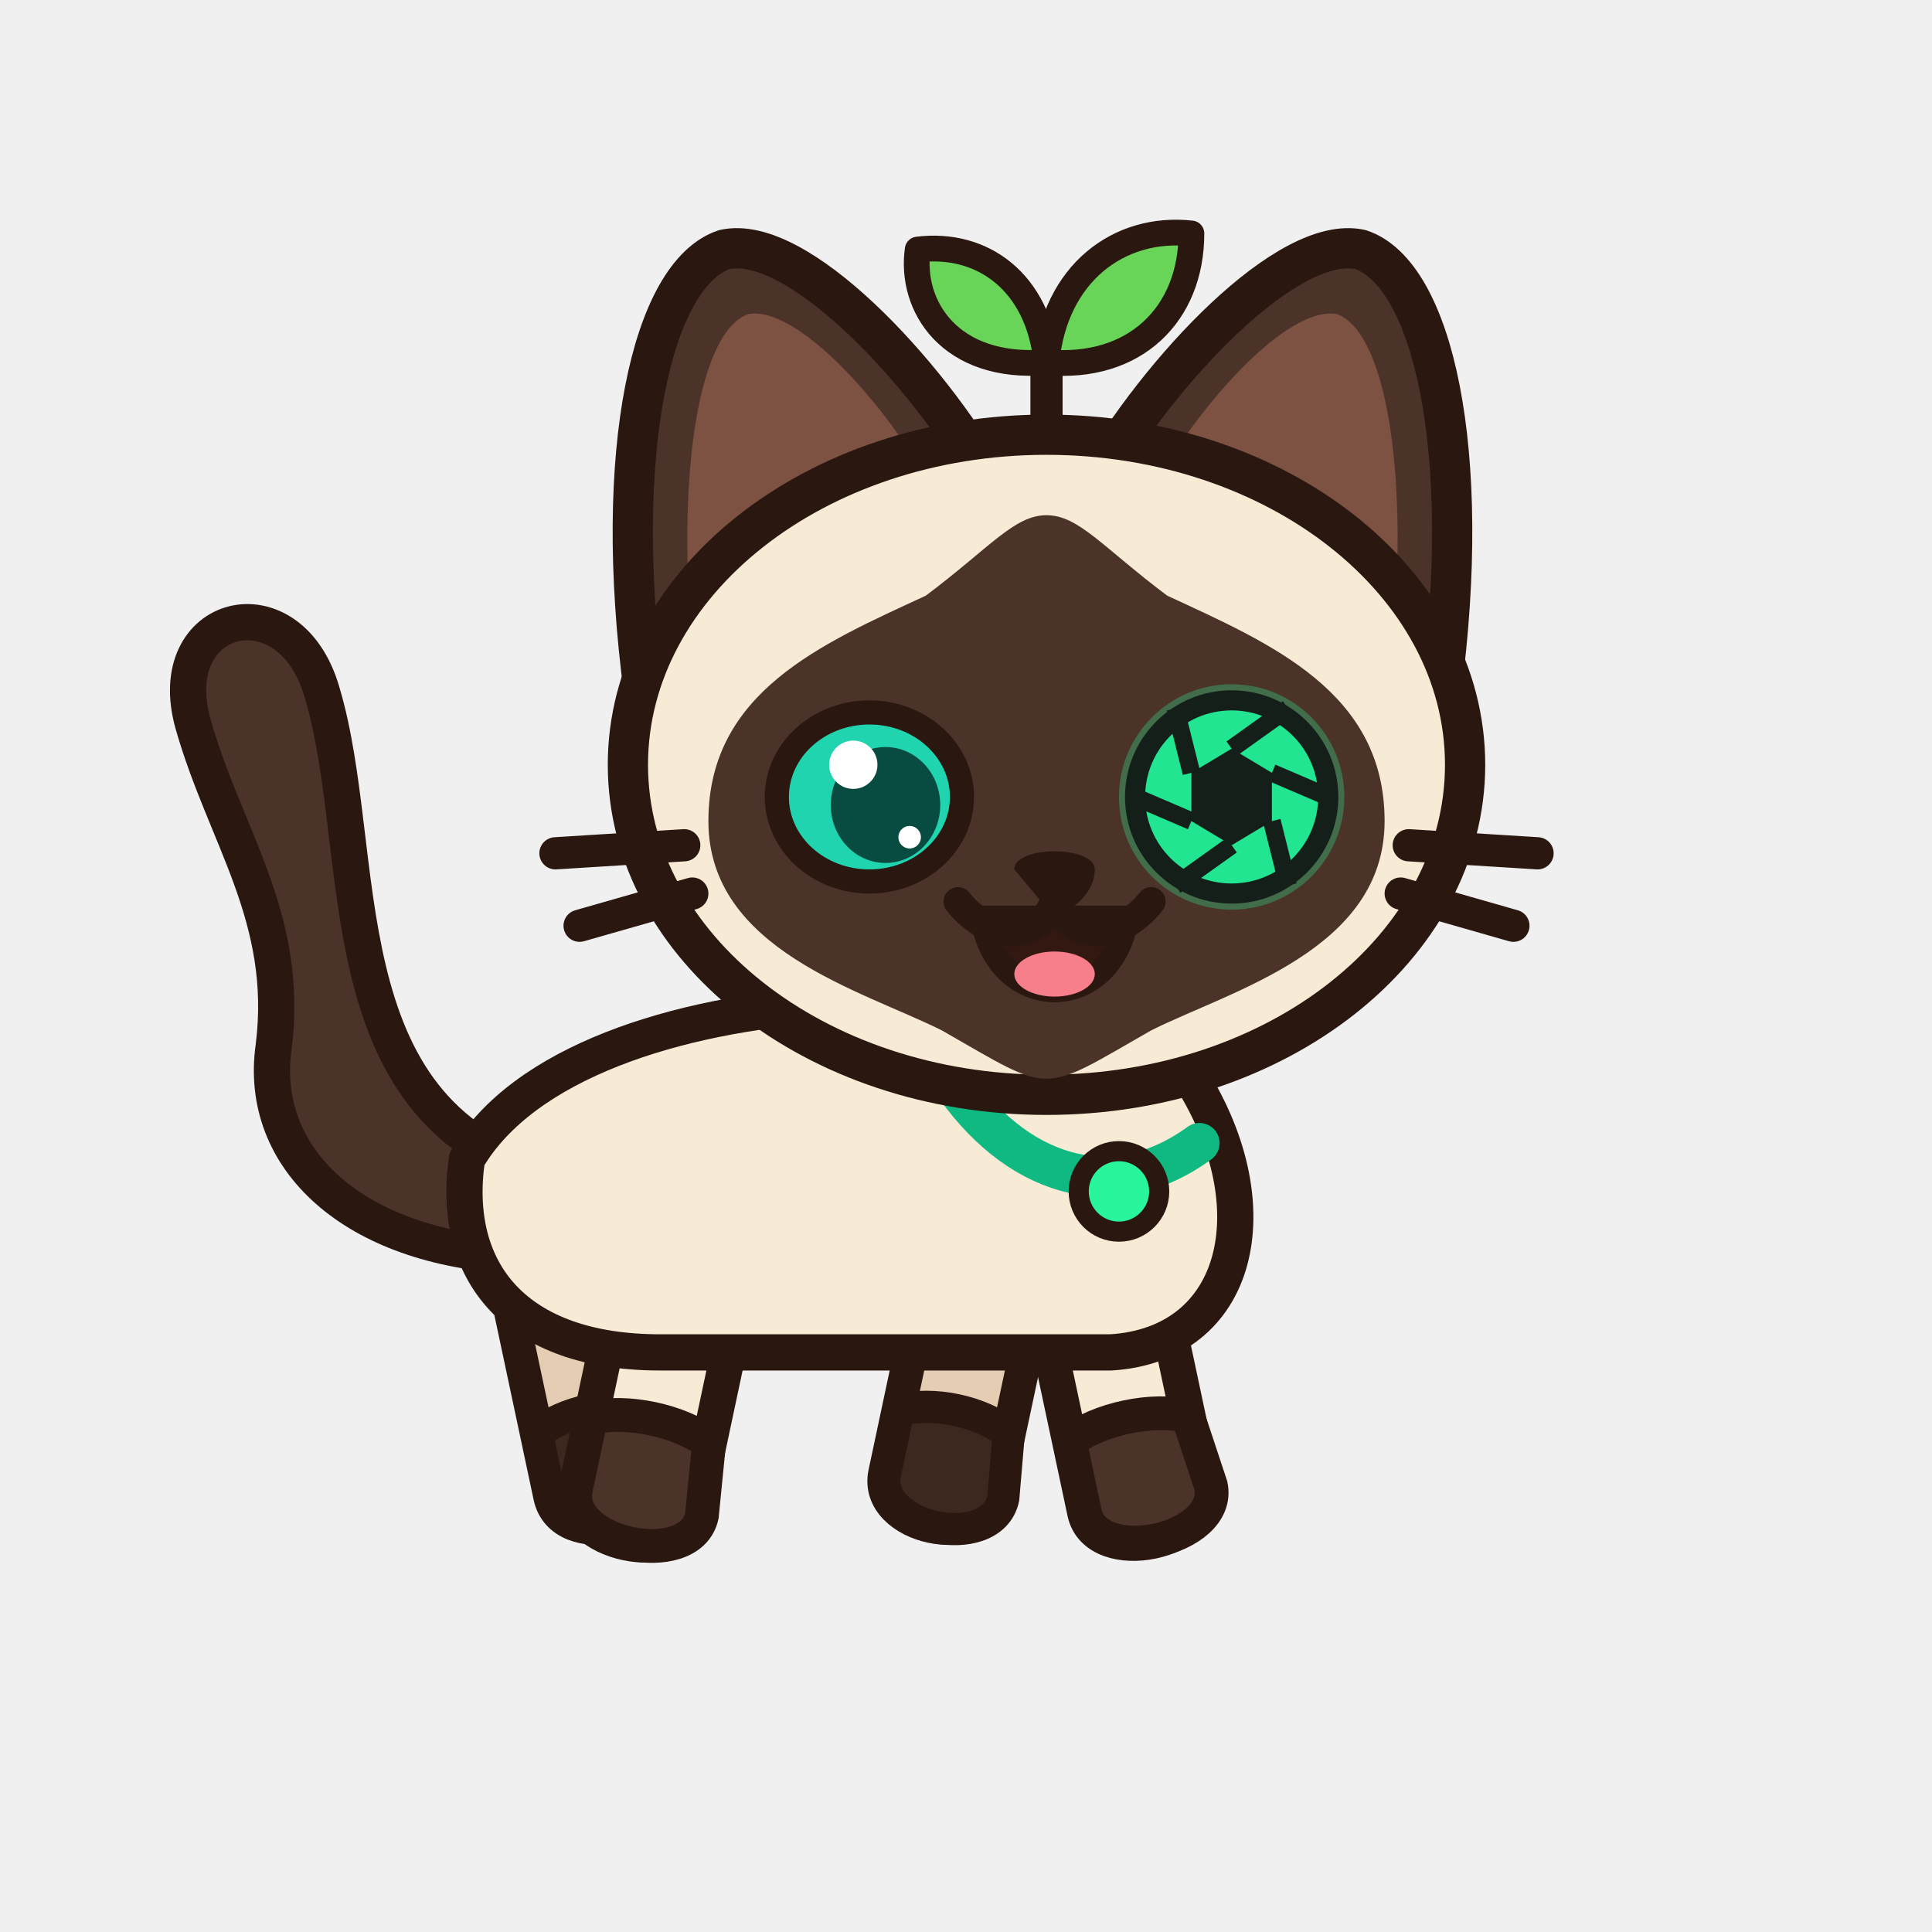
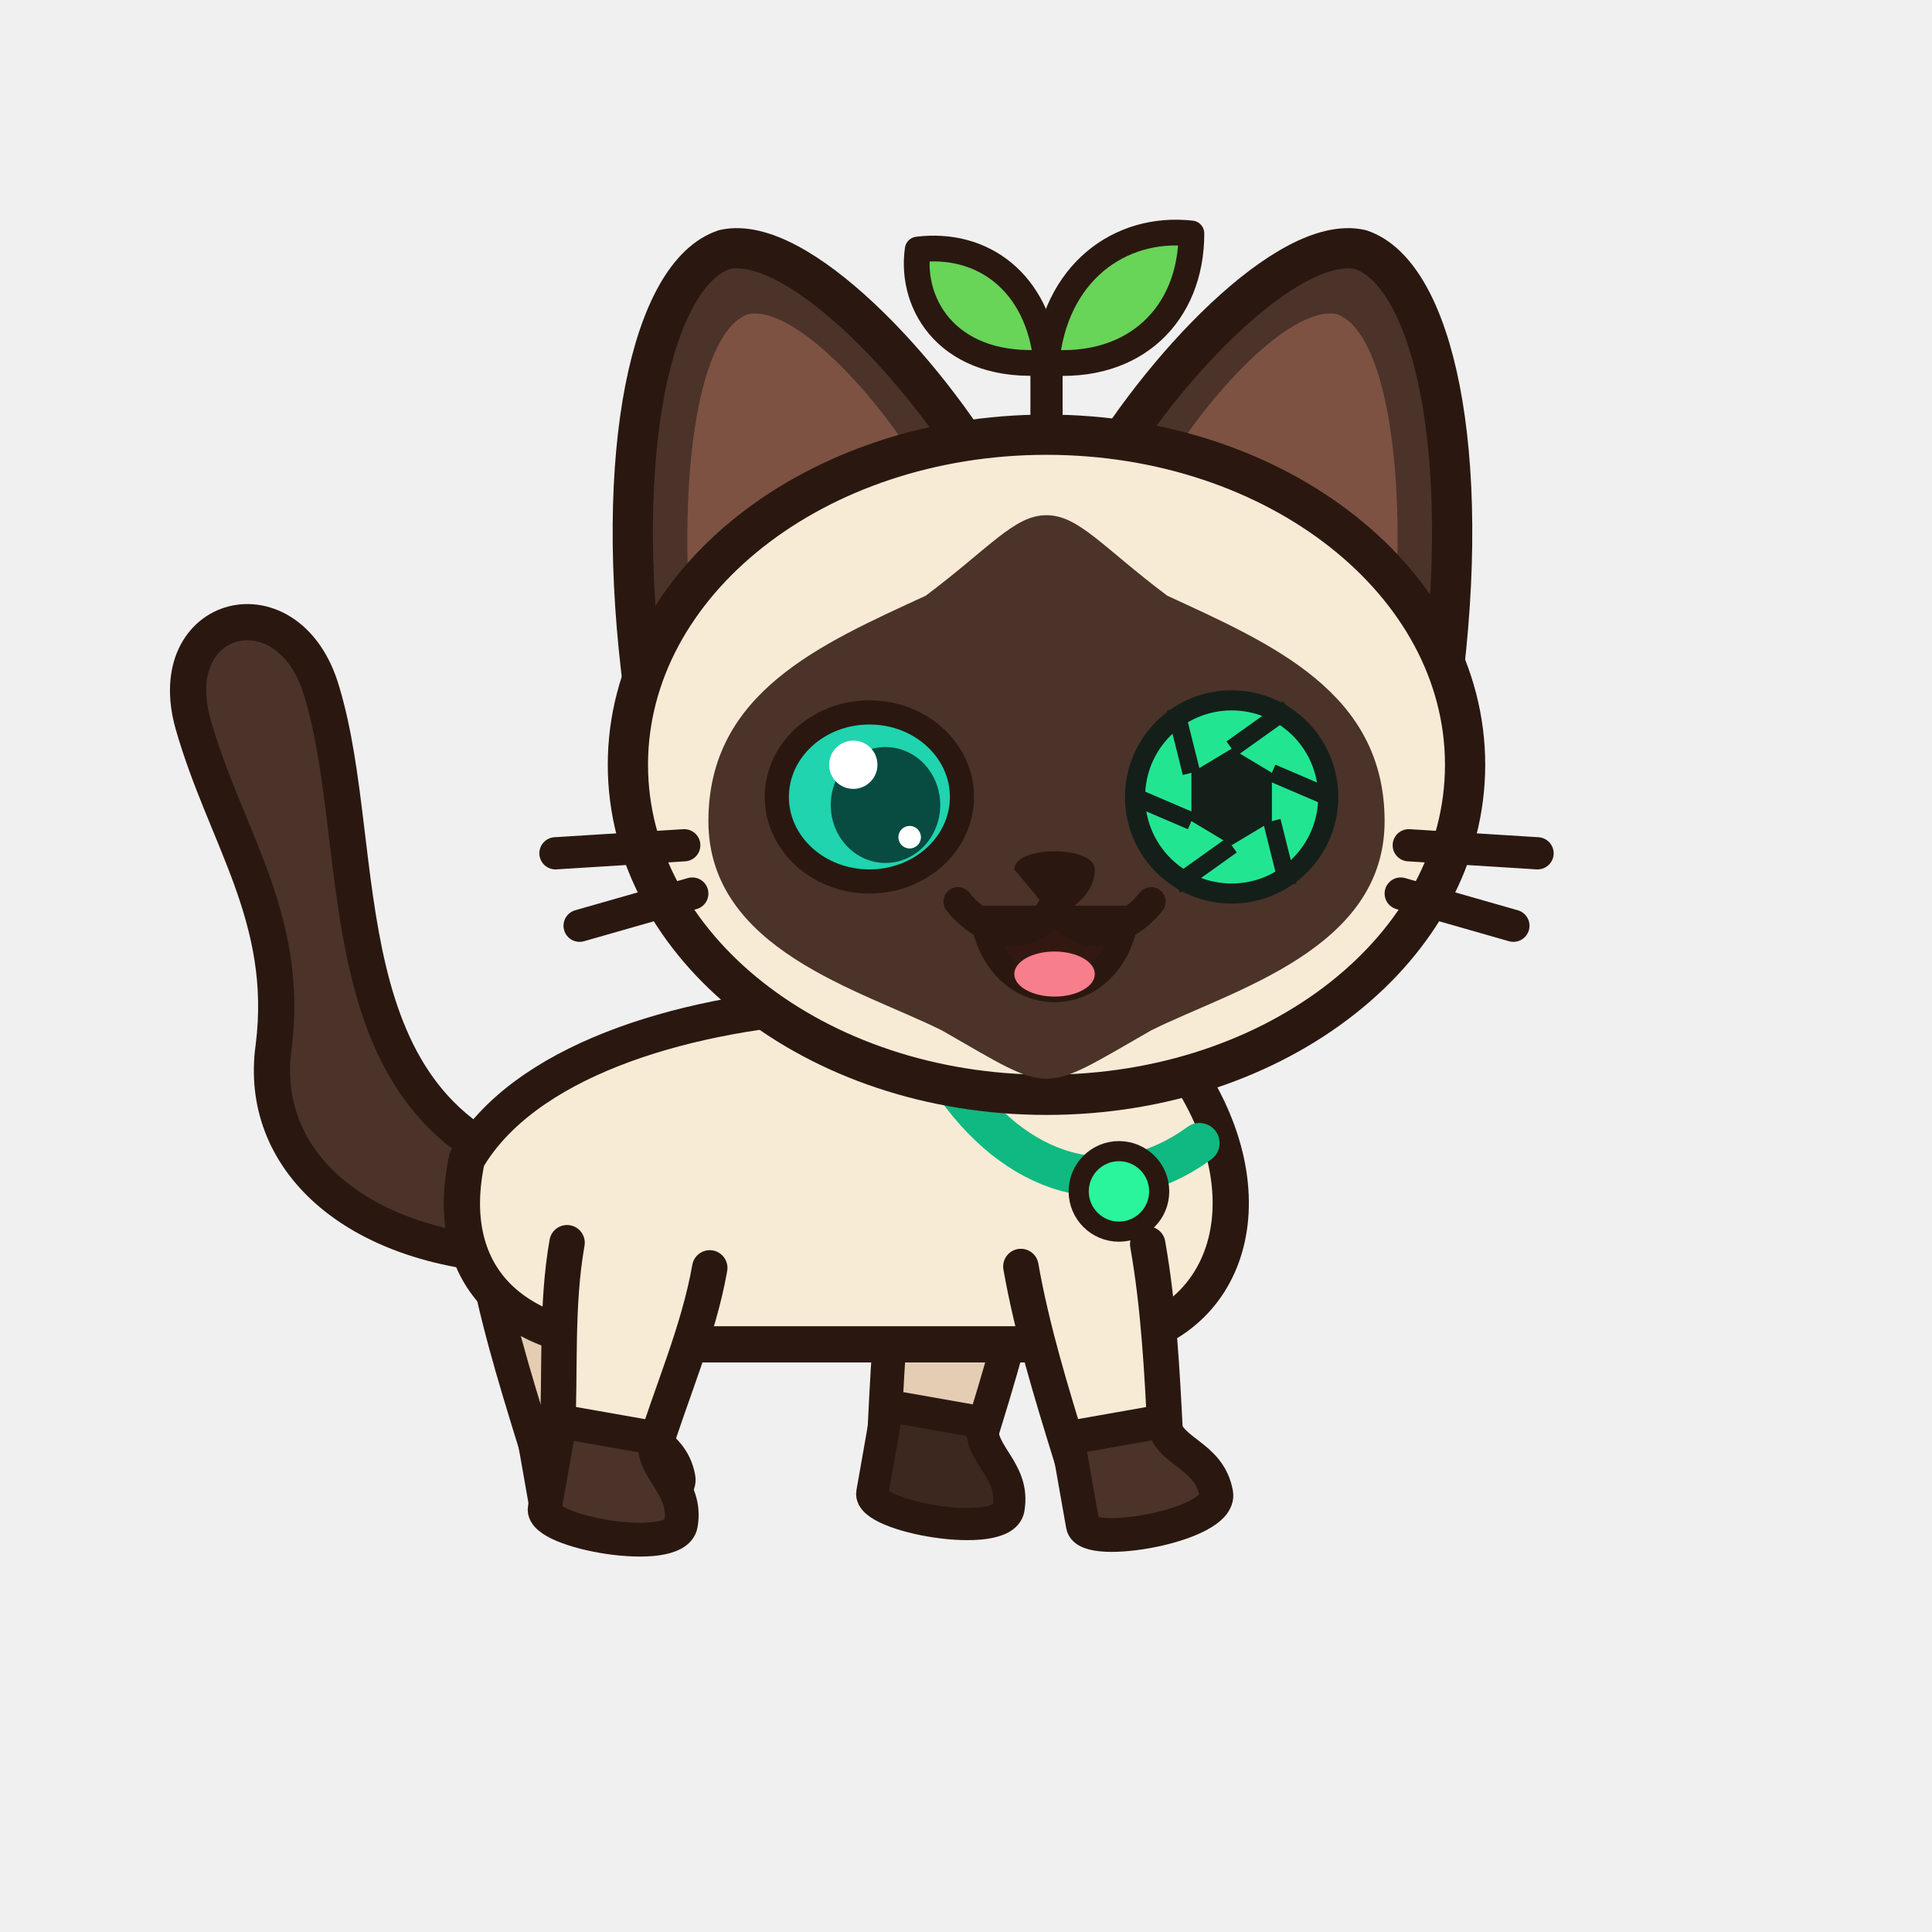
<svg xmlns="http://www.w3.org/2000/svg" viewBox="0 0 240 240" width="100%" height="100%">
  <path d="M 68 146 C 40 138 46 106 40 86 C 36 72 20 76 24 90 C 28 104 36 114 34 130 C 32 144 44 155 64 156 Z" fill="#4B3329" stroke="#2A1810" stroke-width="4.5" stroke-linejoin="round" />
-   <g transform="rotate(-12 70 160)">
-     <path d="M 63 156 L 63 185 C 63 192 77 192 77 185 L 77 156 Z" fill="#E5CDB4" stroke="#2A1810" stroke-width="4.2" />
-     <path d="M 63 177 C 67 175 73 175 77 177 L 78 185 C 78 192 63 192 63 185 Z" fill="#3D2820" stroke="#2A1810" stroke-width="4" />
+   <g transform="rotate(-10 68 154)">
+     <path d="M 60 153 C 60 162 61 170 62 178 L 74 178 C 75 170 76 162 76 153 Z" fill="#E5CDB4" stroke="#2A1810" stroke-width="4.2" />
+     <path d="M 62 176 C 62 181 62 185 62 187 C 62 190 79 190 79 186 C 79 181 74 180 74 176 Z" fill="#3D2820" stroke="#2A1810" stroke-width="4" />
  </g>
-   <g transform="rotate(12 122 160)">
-     <path d="M 115 156 L 115 185 C 115 192 129 192 129 185 L 129 156 Z" fill="#E5CDB4" stroke="#2A1810" stroke-width="4.2" />
-     <path d="M 115 177 C 119 175 125 175 129 177 L 130 185 C 130 192 115 192 115 185 Z" fill="#3D2820" stroke="#2A1810" stroke-width="4" />
+   <g transform="rotate(10 120 154)">
+     <path d="M 112 153 C 112 162 113 170 114 178 L 126 178 C 127 170 128 162 128 153 Z" fill="#E5CDB4" stroke="#2A1810" stroke-width="4.2" />
+     <path d="M 114 176 C 114 181 114 185 114 187 C 114 190 131 190 131 186 C 131 181 126 180 126 176 Z" fill="#3D2820" stroke="#2A1810" stroke-width="4" />
  </g>
-   <g transform="rotate(12 84 160)">
-     <path d="M 77 156 L 77 187 C 77 194 92 194 92 187 L 92 156 Z" fill="#F7EBD6" stroke="#2A1810" stroke-width="4.4" />
-     <path d="M 77 178 C 81 176 88 176 92 178 L 93 187 C 93 194 77 194 77 187 Z" fill="#4B3329" stroke="#2A1810" stroke-width="4.2" />
+   <path d="M 58 144 C 55 158 63 167 80 167 L 136 167 C 152 166 158 150 148 134 C 134 120 72 120 58 144 Z" fill="#F7EBD6" stroke="#2A1810" stroke-width="4.5" stroke-linejoin="round" />
+   <g transform="rotate(10 80 152)">
+     <path d="M 70 148 C 70 160 72 170 74 180 L 86 180 C 88 170 90 160 90 148 Z" fill="#F7EBD6" />
+     <path d="M 71 156 C 71 164 73 172 74 180 L 86 180 C 87 172 89 164 89 156" fill="none" stroke="#2A1810" stroke-width="4.4" stroke-linecap="round" />
+     <path d="M 74 178 C 74 183 74 187 74 189 C 74 192 91 192 91 188 C 91 183 86 182 86 178 Z" fill="#4B3329" stroke="#2A1810" stroke-width="4.2" stroke-linejoin="round" />
  </g>
-   <g transform="rotate(-12 136 160)">
-     <path d="M 129 156 L 129 187 C 129 194 144 194 144 187 L 144 156 Z" fill="#F7EBD6" stroke="#2A1810" stroke-width="4.4" />
-     <path d="M 129 178 C 133 176 140 176 144 178 L 145 187 C 145 194 129 194 129 187 Z" fill="#4B3329" stroke="#2A1810" stroke-width="4.2" />
+   <g transform="rotate(-10 134 152)">
+     <path d="M 125 148 C 125 160 127 170 128 180 L 140 180 C 141 170 143 160 143 148 Z" fill="#F7EBD6" />
+     <path d="M 126 156 C 126 164 127 172 128 180 L 140 180 C 141 172 142 164 142 156" fill="none" stroke="#2A1810" stroke-width="4.4" stroke-linecap="round" />
+     <path d="M 128 178 C 128 183 128 187 128 189 C 128 192 145 192 145 188 C 145 183 140 182 140 178 Z" fill="#4B3329" stroke="#2A1810" stroke-width="4.2" stroke-linejoin="round" />
  </g>
-   <path d="M 58 144 C 56 158 64 168 82 168 L 138 168 C 154 167 158 150 148 134 C 134 120 72 120 58 144 Z" fill="#F7EBD6" stroke="#2A1810" stroke-width="4.5" stroke-linejoin="round" />
  <path d="M 118 134 C 126 146 138 150 149 142" stroke="#10B981" stroke-width="5" stroke-linecap="round" fill="none" />
  <circle cx="139" cy="148" r="5" fill="#28F59C" stroke="#2A1810" stroke-width="2.5" />
  <path d="M 130 66 L 130 42" stroke="#2A1810" stroke-width="4" stroke-linecap="round" />
  <path d="M 130 45 C 118 46 113 38 114 31 C 122 30 129 35 130 45 Z" fill="#68D458" stroke="#2A1810" stroke-width="3.2" stroke-linejoin="round" />
  <path d="M 130 45 C 131 34 139 28 148 29 C 148 39 141 46 130 45 Z" fill="#68D458" stroke="#2A1810" stroke-width="3.2" stroke-linejoin="round" />
  <path d="M 80 86 C 76 56 81 34 90 31 C 99 29 115 46 123 60 Z" fill="#4B3329" stroke="#2A1810" stroke-width="5" stroke-linejoin="round" />
  <path d="M 86 80 C 84 58 87 41 93 39 C 99 38 110 50 116 61 Z" fill="#7D5243" />
  <path d="M 179 86 C 183 56 178 34 169 31 C 160 29 144 46 136 60 Z" fill="#4B3329" stroke="#2A1810" stroke-width="5" stroke-linejoin="round" />
  <path d="M 173 80 C 175 58 172 41 166 39 C 160 38 149 50 143 61 Z" fill="#7D5243" />
  <ellipse cx="130" cy="95" rx="52" ry="41" fill="#F7EBD6" stroke="#2A1810" stroke-width="5" />
  <path d="M 88 102 C 88 86 102 80 115 74 C 123 68 126 64 130 64 C 134 64 137 68 145 74 C 158 80 172 86 172 102 C 172 118 153 123 143 128 C 136 132 133 134 130 134 C 127 134 124 132 117 128 C 107 123 88 118 88 102 Z" fill="#4B3329" />
  <ellipse cx="108" cy="99" rx="11.5" ry="10.5" fill="#1FD4AE" stroke="#2A1810" stroke-width="3" />
  <ellipse cx="110" cy="100" rx="6.8" ry="7.2" fill="#084C41" />
  <circle cx="106" cy="95" r="3" fill="#FFFFFF" />
  <circle cx="113" cy="104" r="1.4" fill="#FFFFFF" />
-   <circle cx="153" cy="99" r="14" fill="#28F59C" opacity="0.3" />
  <circle cx="153" cy="99" r="12" fill="#22E592" stroke="#141F1A" stroke-width="2.5" />
  <polygon points="153,93 158,96 158,102 153,105 148,102 148,96" fill="#141F1A" />
  <line x1="153" y1="93" x2="160" y2="88" stroke="#141F1A" stroke-width="2.2" />
  <line x1="158" y1="96" x2="165" y2="99" stroke="#141F1A" stroke-width="2.2" />
  <line x1="158" y1="102" x2="160" y2="110" stroke="#141F1A" stroke-width="2.2" />
  <line x1="153" y1="105" x2="146" y2="110" stroke="#141F1A" stroke-width="2.2" />
  <line x1="148" y1="102" x2="141" y2="99" stroke="#141F1A" stroke-width="2.2" />
  <line x1="148" y1="96" x2="146" y2="88" stroke="#141F1A" stroke-width="2.2" />
  <path d="M 126 108 C 126 105 136 105 136 108 C 136 112 131 114 131 114 Z" fill="#2A1810" />
  <path d="M 122 114 C 124 126 138 126 140 114 Z" fill="#331812" stroke="#2A1810" stroke-width="3" stroke-linejoin="round" />
  <ellipse cx="131" cy="121" rx="5" ry="2.8" fill="#F77E8B" />
  <path d="M 119 112 C 123 117 129 117 131 112 C 133 117 139 117 143 112" stroke="#2A1810" stroke-width="3.6" stroke-linecap="round" fill="none" />
  <line x1="69" y1="106" x2="85" y2="105" stroke="#2A1810" stroke-width="4" stroke-linecap="round" />
  <line x1="72" y1="115" x2="86" y2="111" stroke="#2A1810" stroke-width="4" stroke-linecap="round" />
  <line x1="191" y1="106" x2="175" y2="105" stroke="#2A1810" stroke-width="4" stroke-linecap="round" />
  <line x1="188" y1="115" x2="174" y2="111" stroke="#2A1810" stroke-width="4" stroke-linecap="round" />
</svg>
